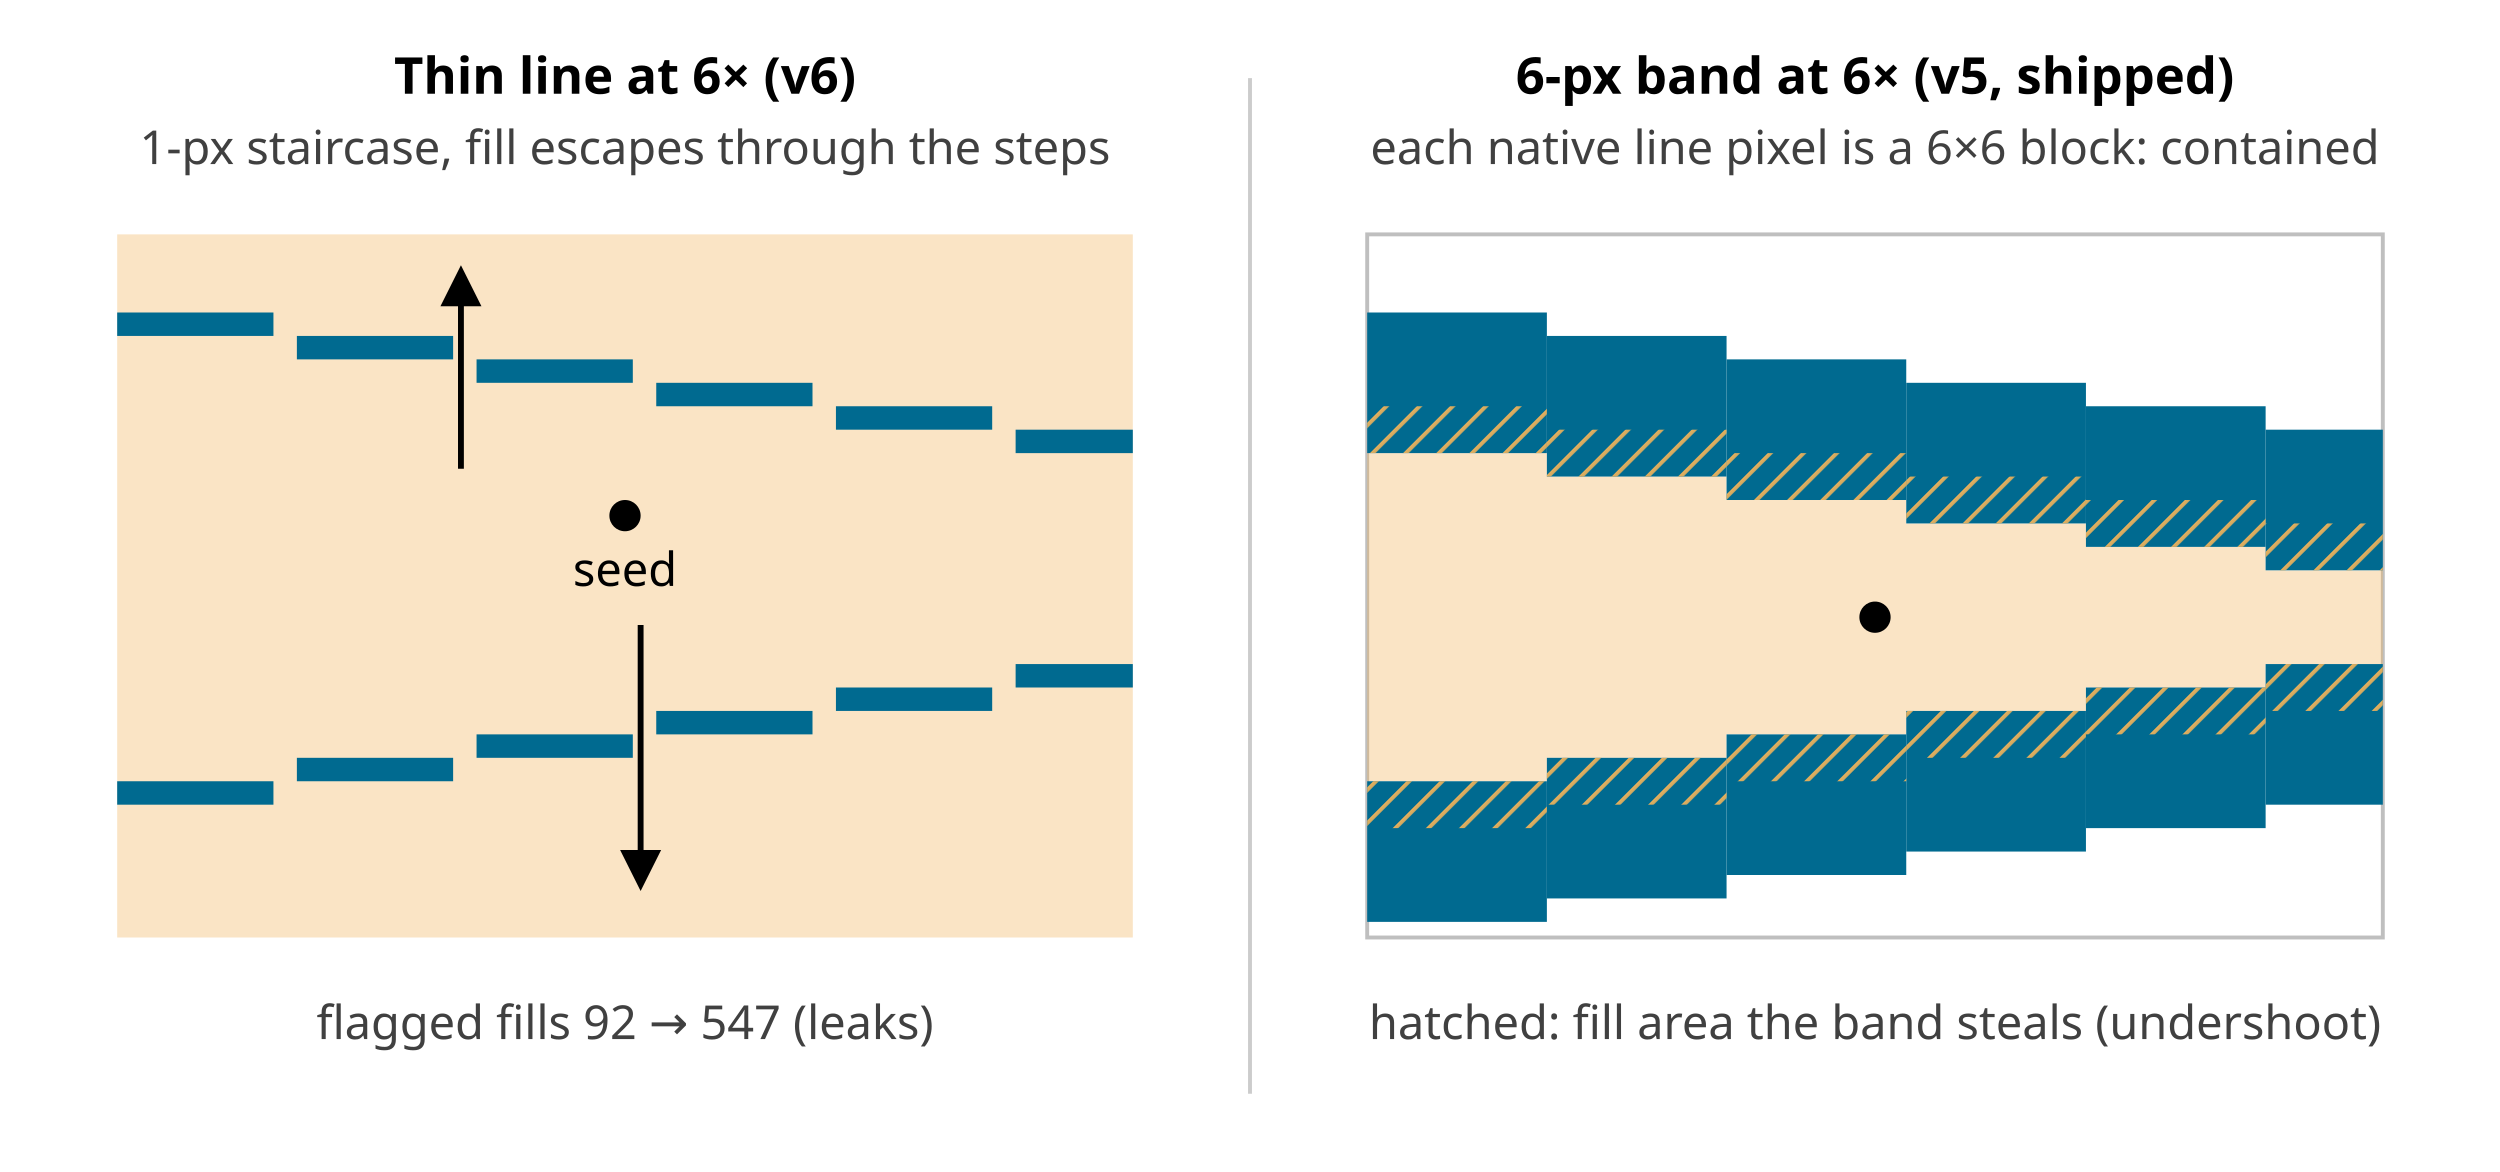
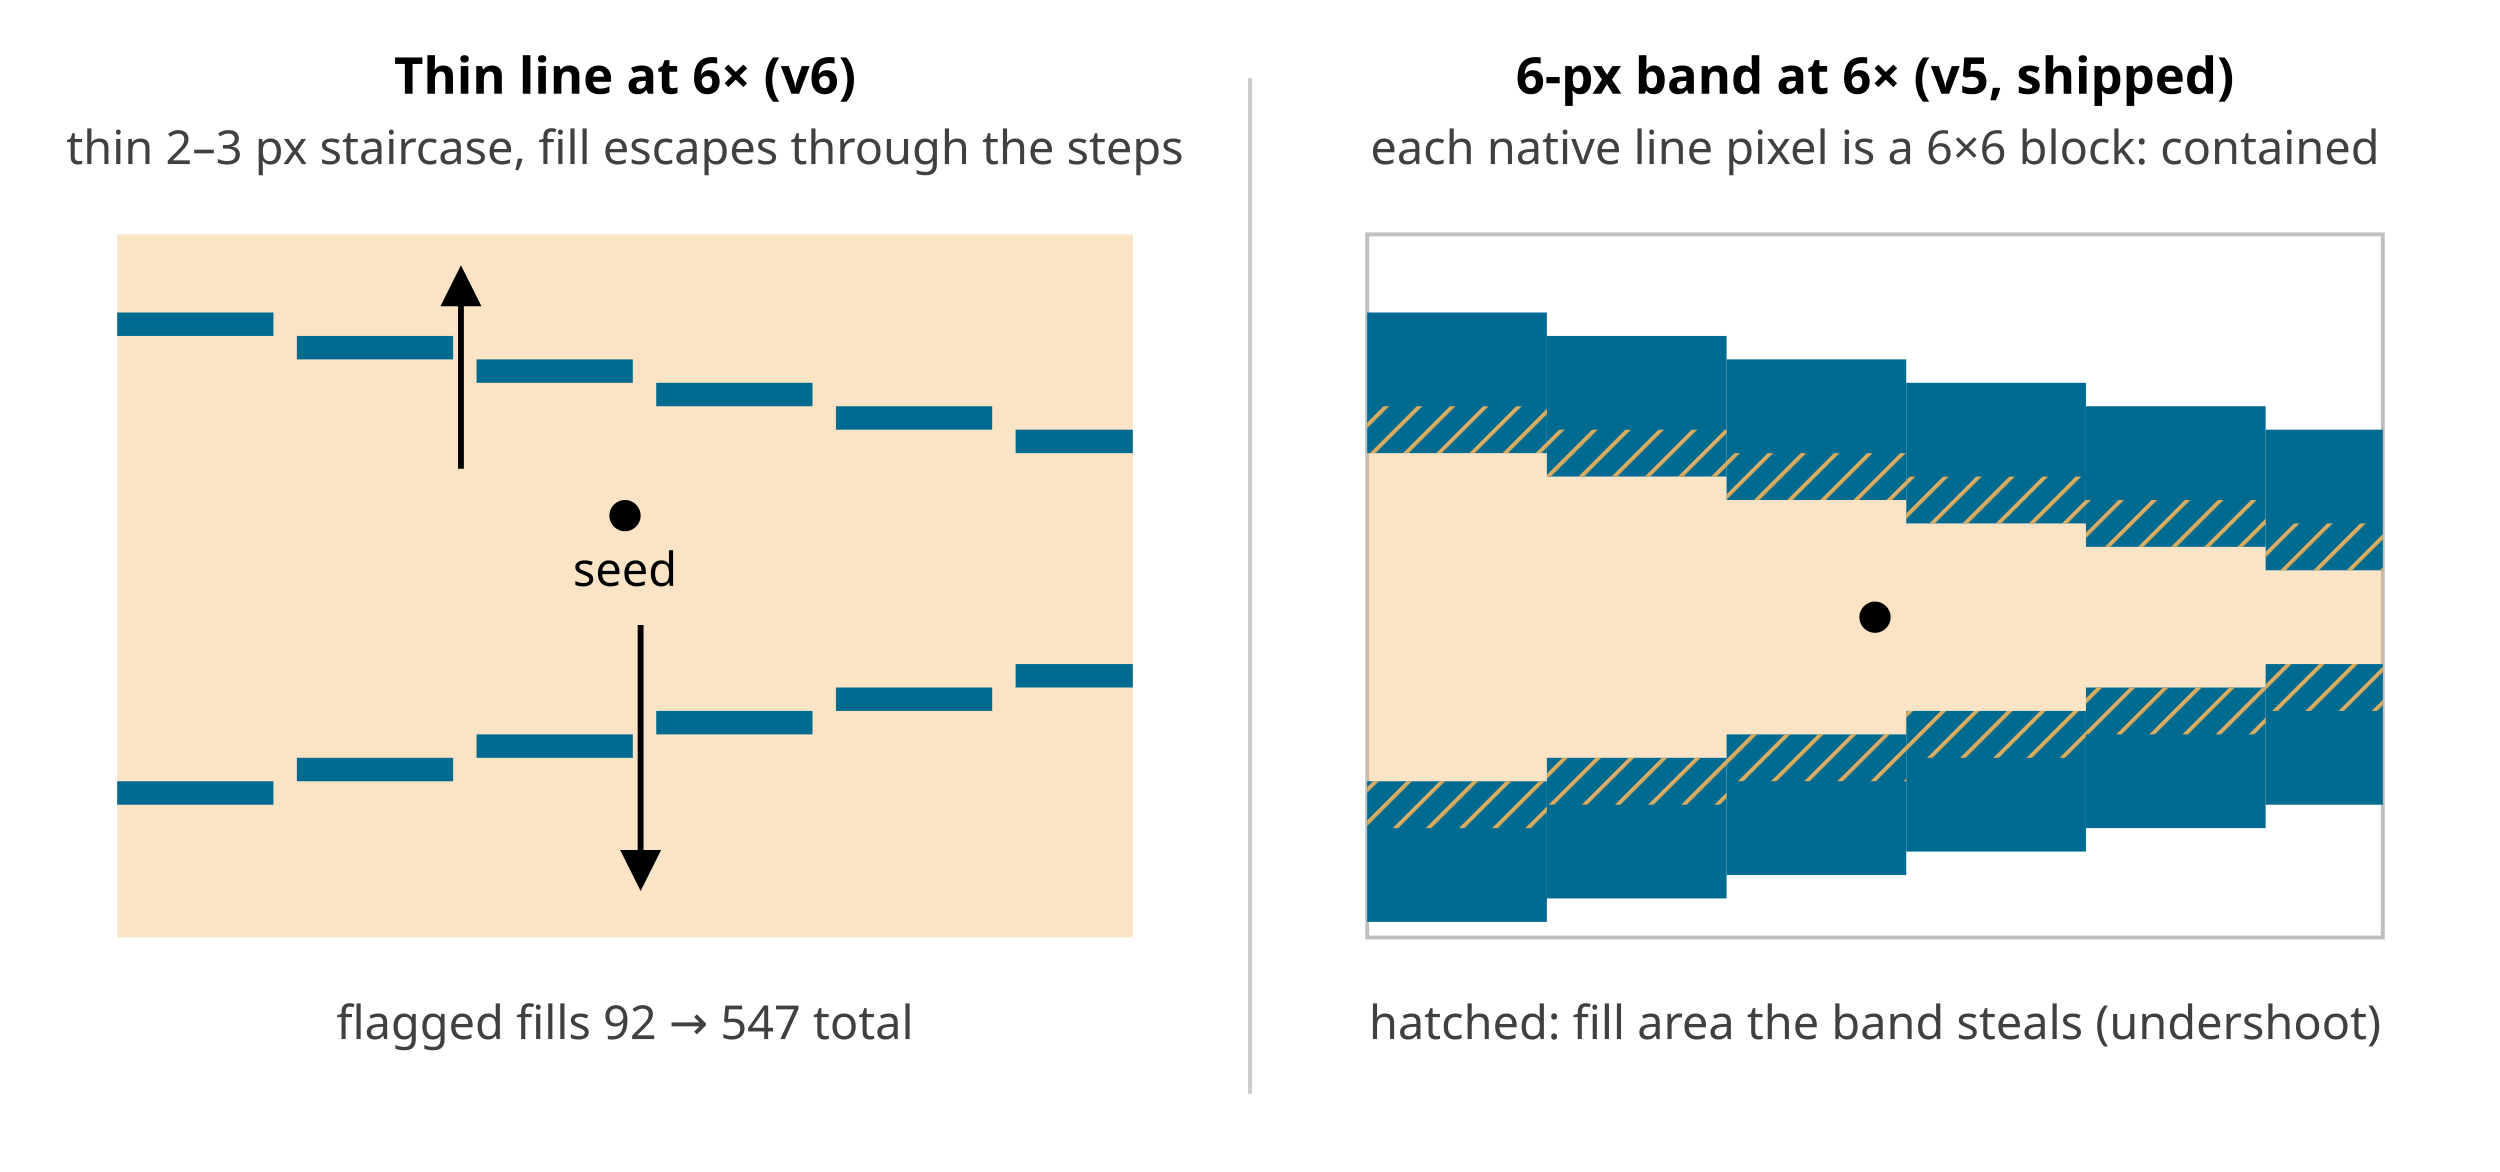
<svg xmlns="http://www.w3.org/2000/svg" width="640" height="300" viewBox="0 0 640 300" font-family="system-ui, sans-serif" font-size="13">
  <text x="160" y="24" fill="currentColor" text-anchor="middle" font-weight="600">Thin line at 6× (v6)</text>
-   <text x="160" y="42" fill="currentColor" fill-opacity="0.75" text-anchor="middle" font-size="12">1-px staircase, fill escapes through the steps</text>
+   <text x="160" y="42" fill="currentColor" fill-opacity="0.75" text-anchor="middle" font-size="12">thin 2–3 px staircase, fill escapes through the steps</text>
  <rect x="30" y="60" width="260" height="180" fill="#f0b35a" fill-opacity="0.35" />
  <g fill="#006a90">
    <rect x="30" y="80" width="40" height="6" />
    <rect x="76" y="86" width="40" height="6" />
    <rect x="122" y="92" width="40" height="6" />
    <rect x="168" y="98" width="40" height="6" />
    <rect x="214" y="104" width="40" height="6" />
    <rect x="260" y="110" width="30" height="6" />
    <rect x="30" y="200" width="40" height="6" />
    <rect x="76" y="194" width="40" height="6" />
    <rect x="122" y="188" width="40" height="6" />
    <rect x="168" y="182" width="40" height="6" />
    <rect x="214" y="176" width="40" height="6" />
    <rect x="260" y="170" width="30" height="6" />
  </g>
  <g stroke="currentColor" stroke-width="1.5" fill="none">
    <path d="M118 120 L118 70" marker-end="url(#arrow)" />
    <path d="M164 160 L164 226" marker-end="url(#arrow)" />
  </g>
  <text x="160" y="150" fill="currentColor" text-anchor="middle" font-size="12">seed</text>
  <circle cx="160" cy="132" r="4" fill="currentColor" />
-   <text x="160" y="266" fill="currentColor" fill-opacity="0.75" text-anchor="middle" font-size="12">flagged fills 92 → 547 (leaks)</text>
+   <text x="160" y="266" fill="currentColor" fill-opacity="0.75" text-anchor="middle" font-size="12">flagged fills 92 → 547 total</text>
  <defs>
    <marker id="arrow" viewBox="0 0 10 10" refX="8" refY="5" markerWidth="7" markerHeight="7" orient="auto-start-reverse">
      <path d="M0 0 L10 5 L0 10 z" fill="currentColor" />
    </marker>
    <pattern id="hatch" width="6" height="6" patternUnits="userSpaceOnUse" patternTransform="rotate(45)">
      <line x1="0" y1="0" x2="0" y2="6" stroke="#f0b35a" stroke-width="2" />
    </pattern>
  </defs>
  <line x1="320" y1="20" x2="320" y2="280" stroke="currentColor" stroke-opacity="0.2" />
  <text x="480" y="24" fill="currentColor" text-anchor="middle" font-weight="600">6-px band at 6× (v5, shipped)</text>
  <text x="480" y="42" fill="currentColor" fill-opacity="0.75" text-anchor="middle" font-size="12">each native line pixel is a 6×6 block: contained</text>
  <rect x="350" y="60" width="260" height="180" fill="none" stroke="currentColor" stroke-opacity="0.25" />
  <path d="M350 116 L396 116 L396 122 L442 122 L442 128 L488 128 L488 134 L534 134 L534 140 L580 140 L580 146 L610 146 L610 170 L580 170 L580 176 L534 176 L534 182 L488 182 L488 188 L442 188 L442 194 L396 194 L396 200 L350 200 Z" fill="#f0b35a" fill-opacity="0.35" />
  <g fill="#006a90">
    <rect x="350" y="80" width="46" height="36" />
    <rect x="396" y="86" width="46" height="36" />
    <rect x="442" y="92" width="46" height="36" />
    <rect x="488" y="98" width="46" height="36" />
    <rect x="534" y="104" width="46" height="36" />
    <rect x="580" y="110" width="30" height="36" />
    <rect x="350" y="200" width="46" height="36" />
    <rect x="396" y="194" width="46" height="36" />
    <rect x="442" y="188" width="46" height="36" />
    <rect x="488" y="182" width="46" height="36" />
    <rect x="534" y="176" width="46" height="36" />
    <rect x="580" y="170" width="30" height="36" />
  </g>
  <g fill="url(#hatch)" fill-opacity="0.9">
    <rect x="350" y="104" width="46" height="12" />
    <rect x="396" y="110" width="46" height="12" />
    <rect x="442" y="116" width="46" height="12" />
    <rect x="488" y="122" width="46" height="12" />
    <rect x="534" y="128" width="46" height="12" />
    <rect x="580" y="134" width="30" height="12" />
    <rect x="350" y="200" width="46" height="12" />
    <rect x="396" y="194" width="46" height="12" />
    <rect x="442" y="188" width="46" height="12" />
    <rect x="488" y="182" width="46" height="12" />
    <rect x="534" y="176" width="46" height="12" />
    <rect x="580" y="170" width="30" height="12" />
  </g>
  <circle cx="480" cy="158" r="4" fill="currentColor" />
  <text x="480" y="266" fill="currentColor" fill-opacity="0.75" text-anchor="middle" font-size="12">hatched: fill area the band steals (undershoot)</text>
</svg>
